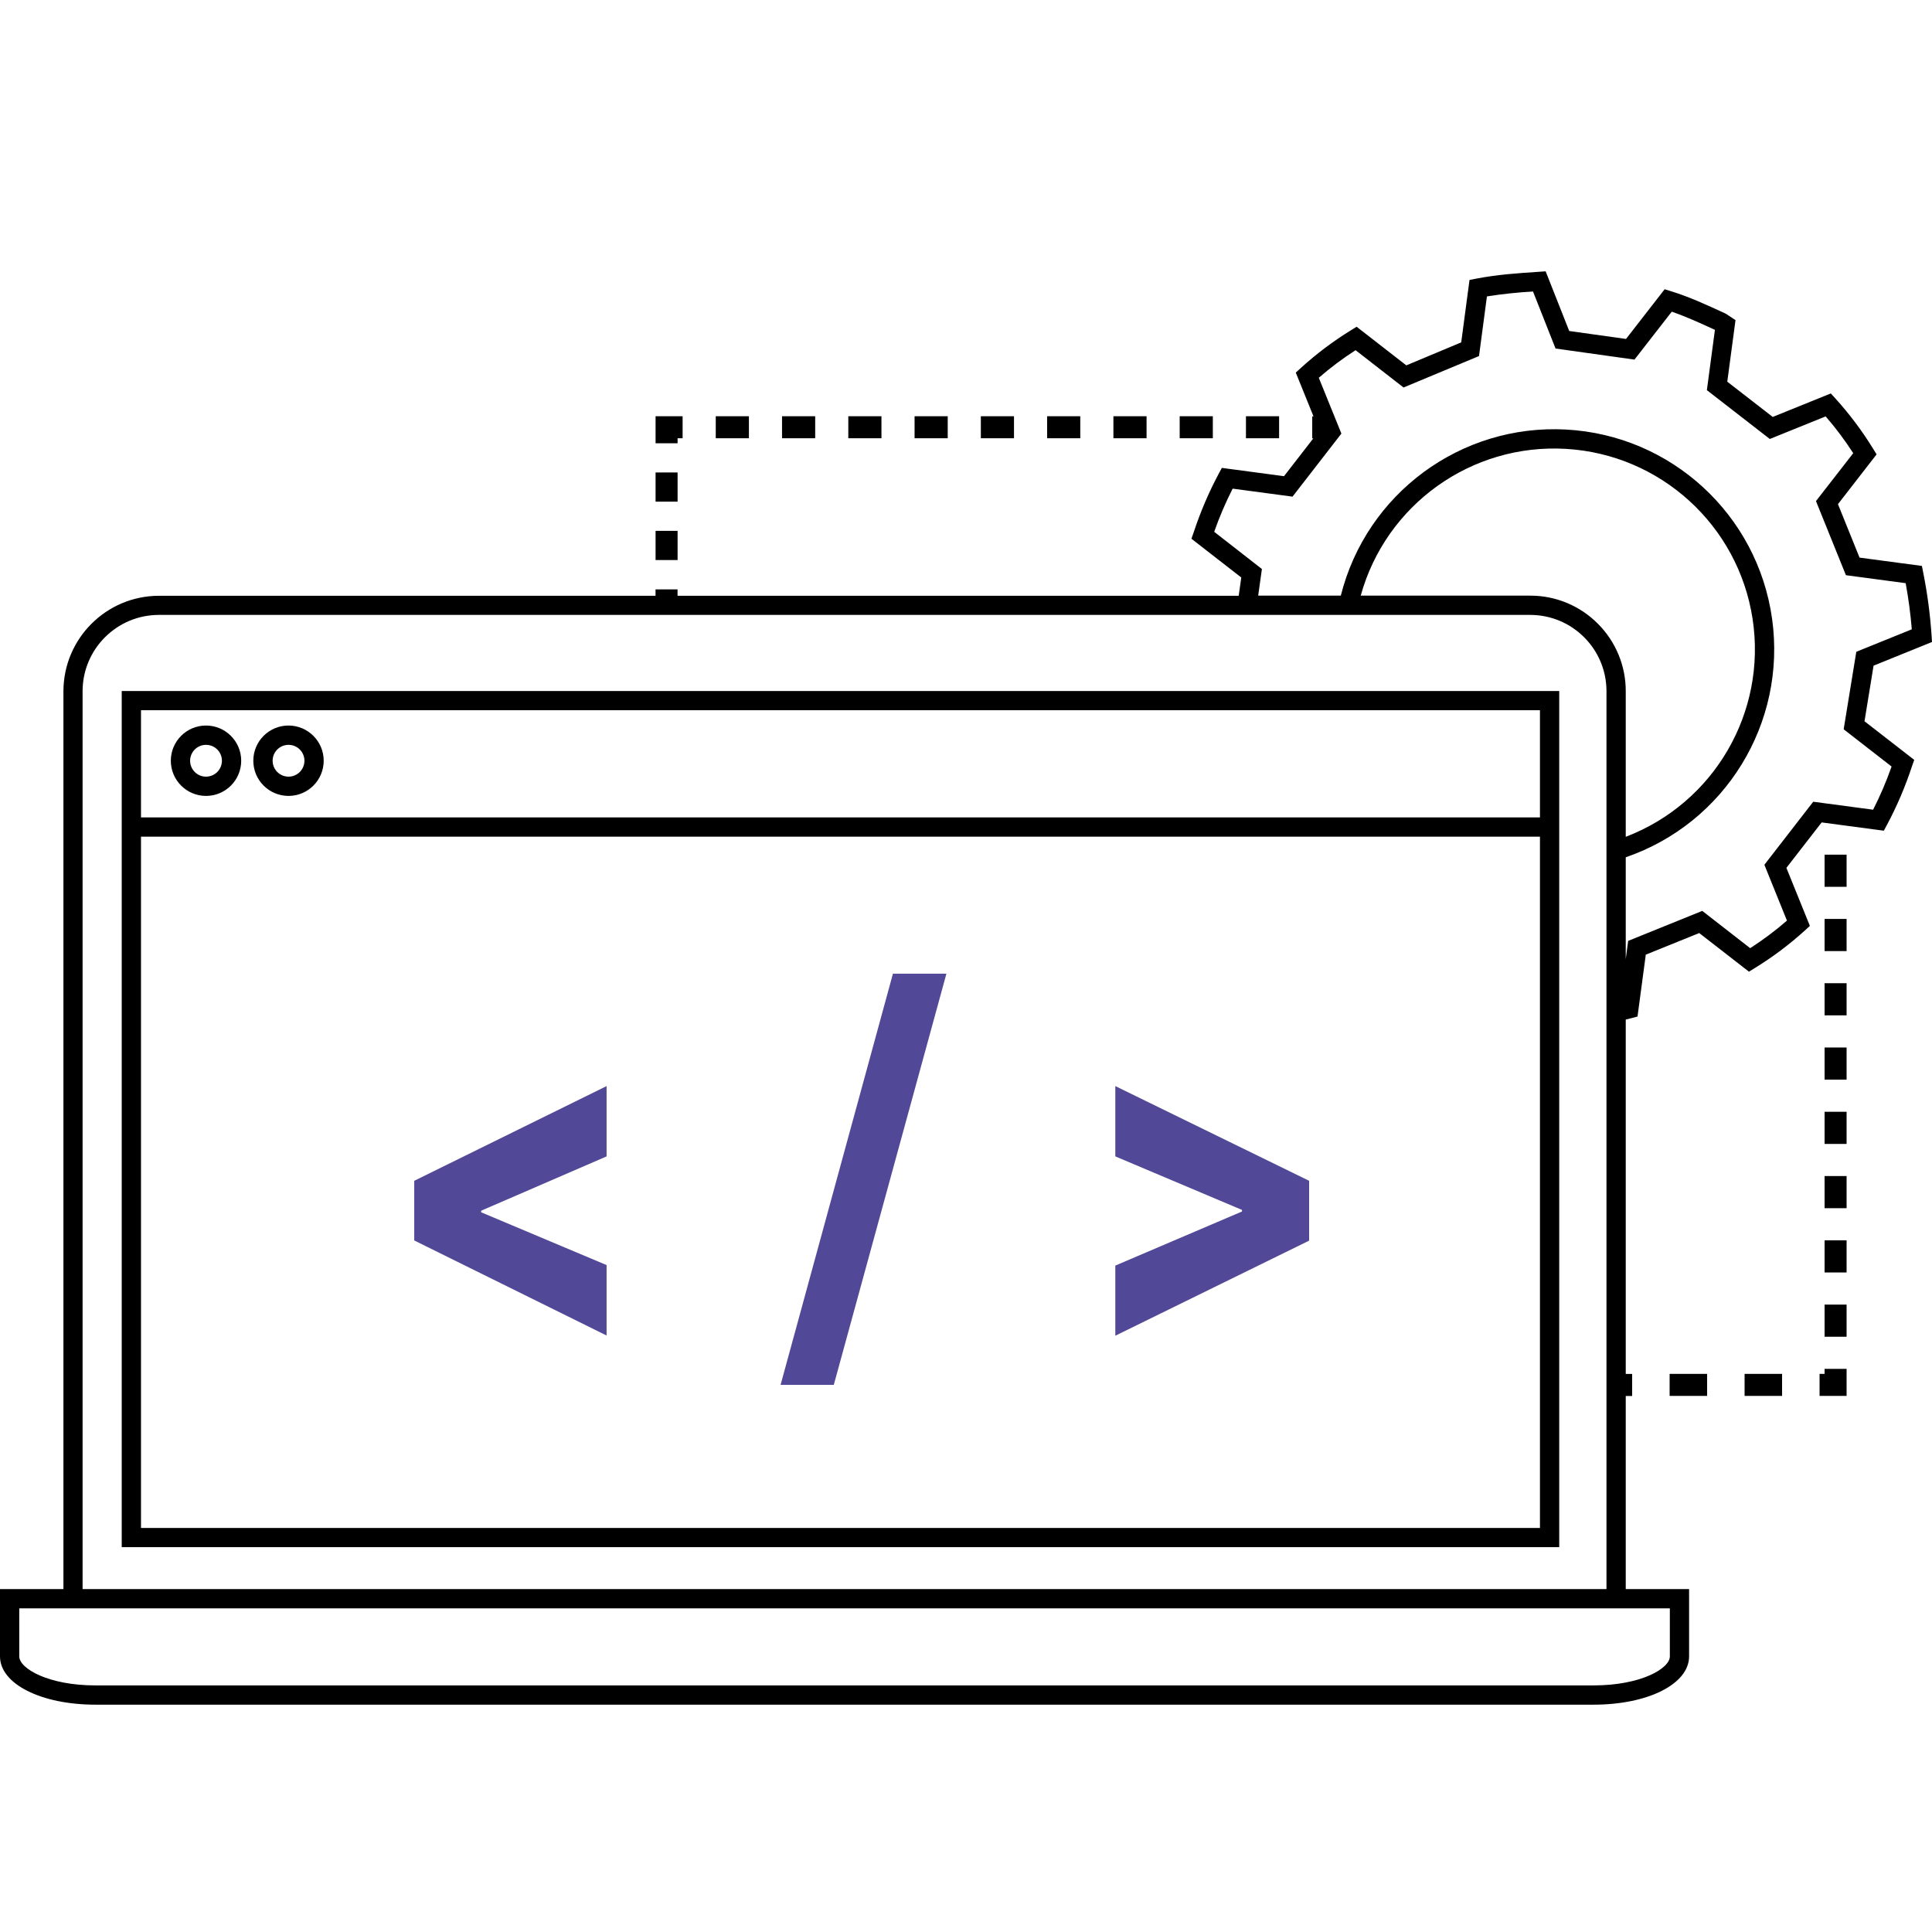
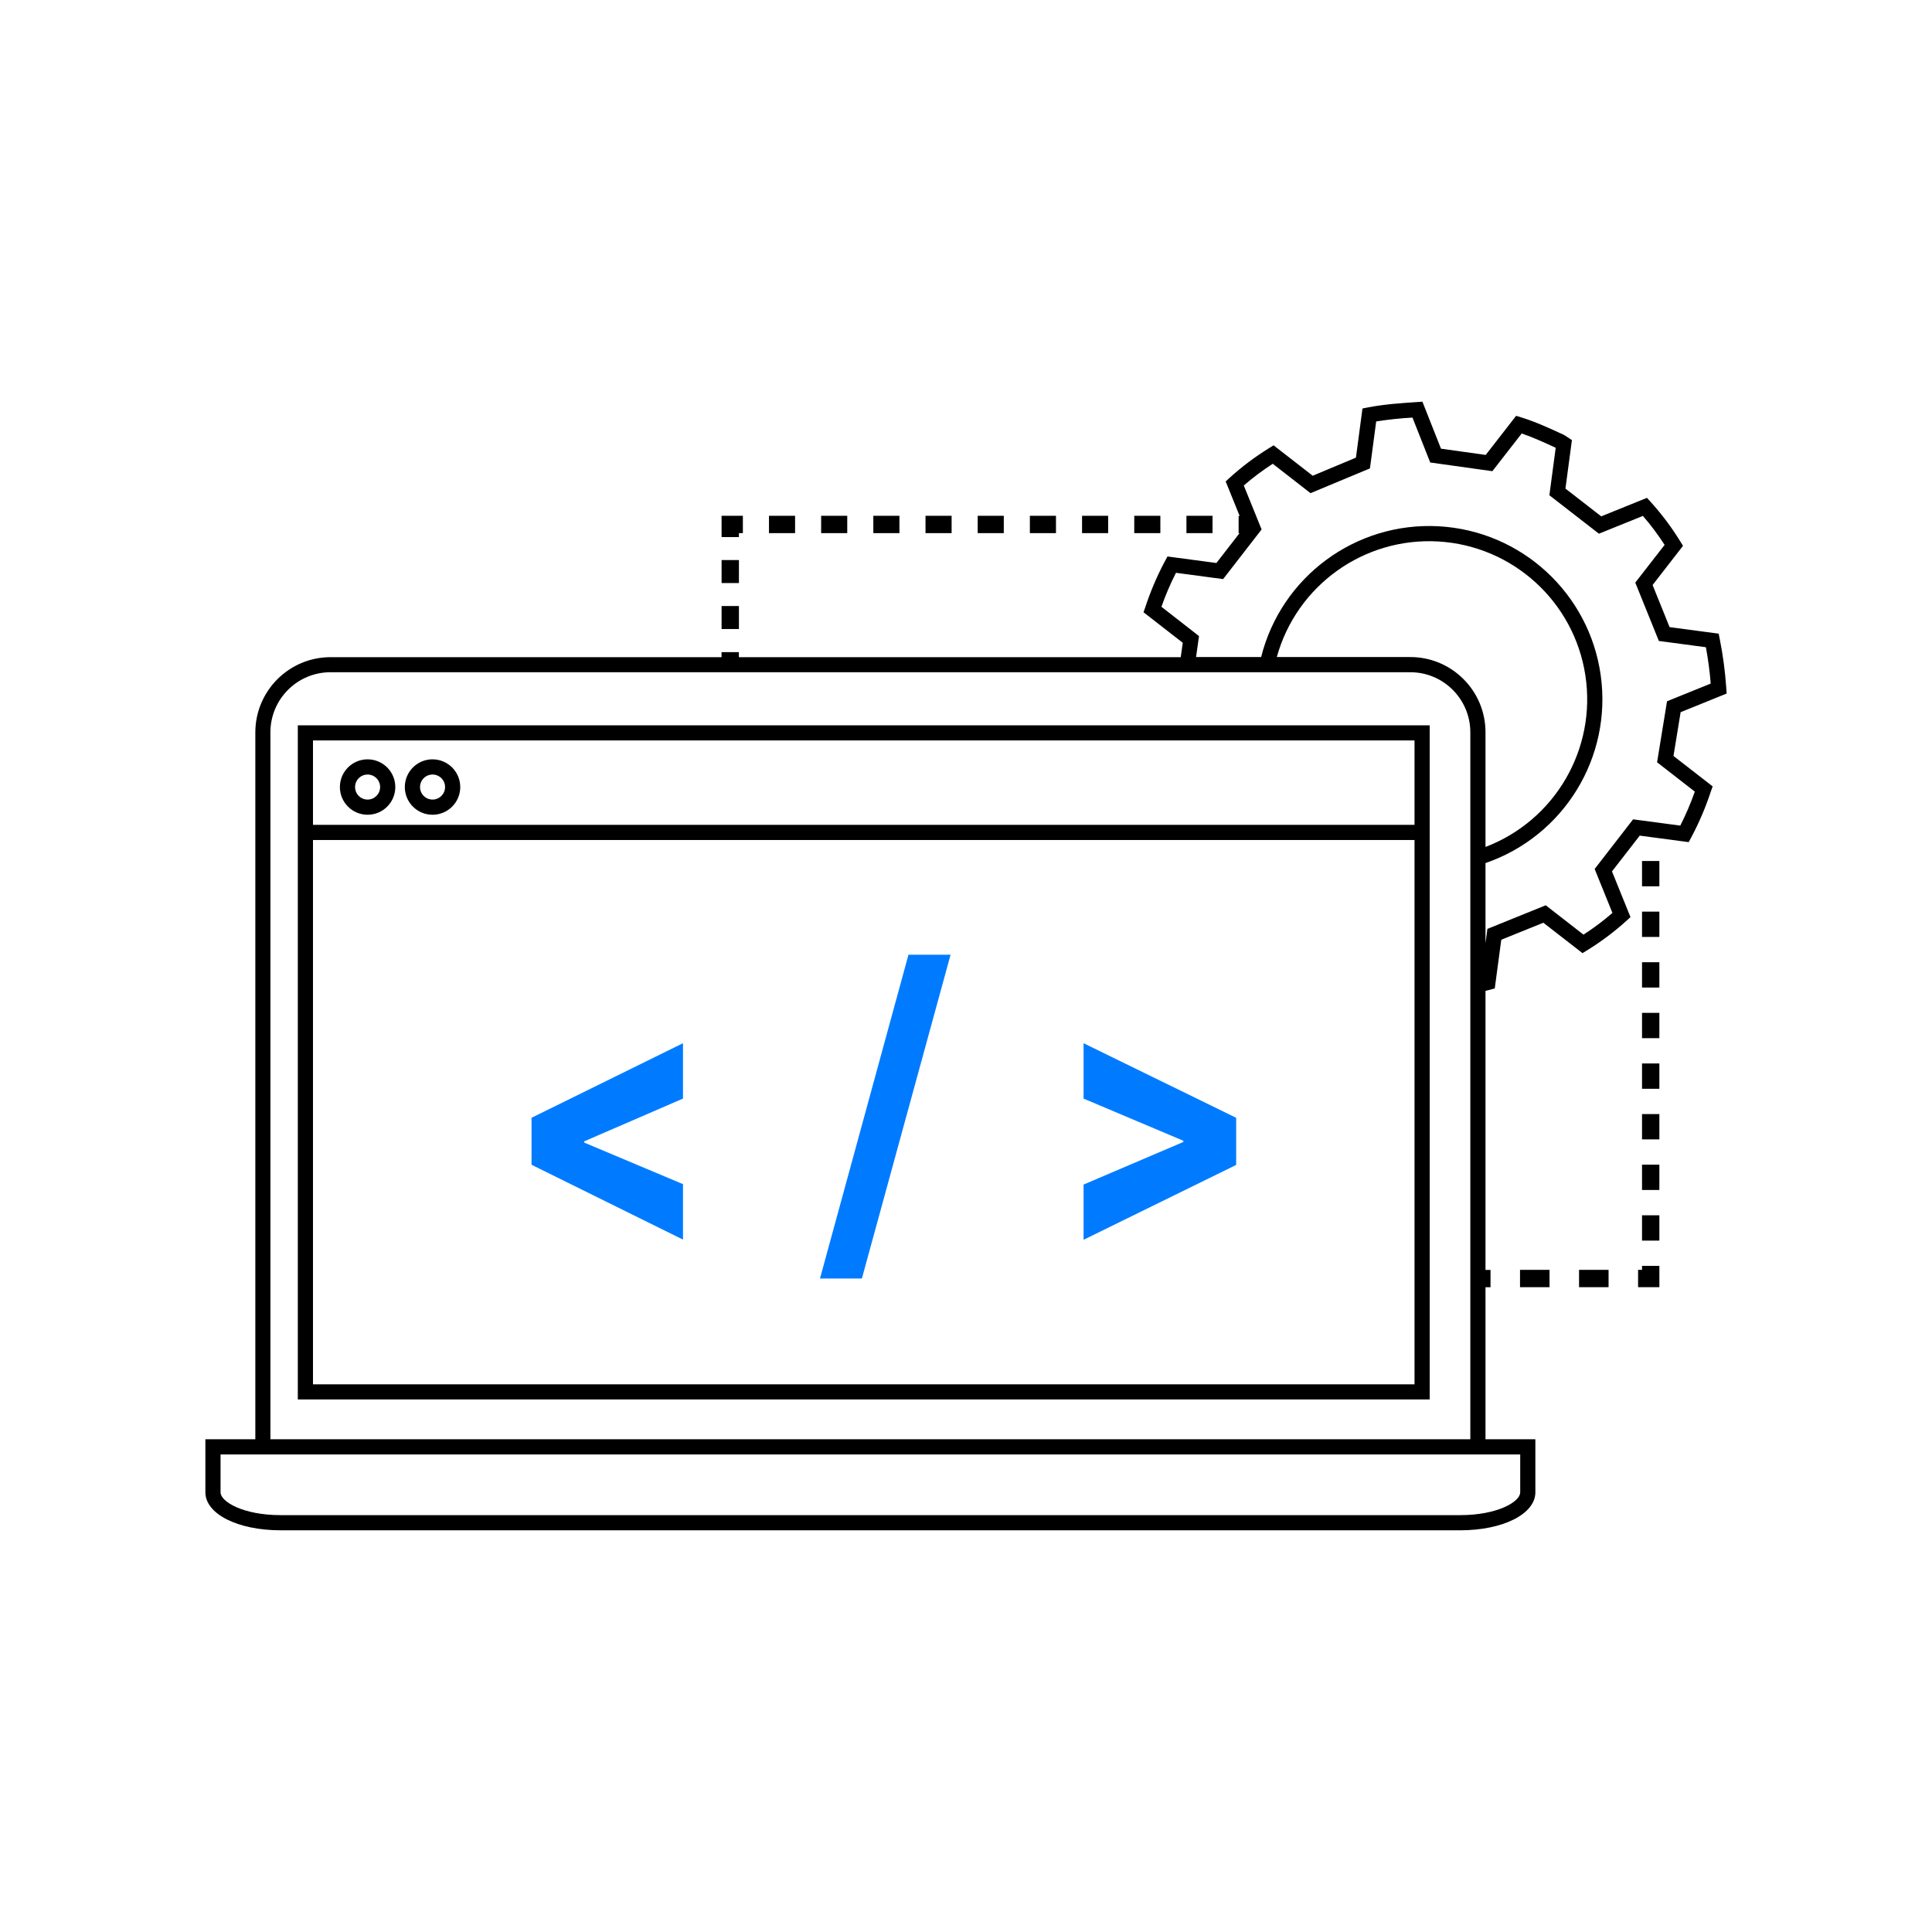
- <svg xmlns="http://www.w3.org/2000/svg" viewBox="0 0 850.39 850.39">
-   <g id="ICONS">
-     <path d="M211.78,532.91v.69L267,556.84v31L182.33,546V519.74L267,478.05V509Z" fill="#514897" />
-     <path d="M367,609.57H343.58l49.46-181h23.54Z" fill="#514897" />
-     <path d="M546.68,533.25v-.69L490.92,509V478.05l85.31,41.69v26.34l-85.31,41.85V557.06Z" fill="#514897" />
-     <path d="M53.58,681H686.31V304.16H53.58Zm8.48-368.39H677.83v47.18H62.06Zm0,55.66H677.83V672.55H62.06Z" />
-     <path d="M90.68,319.35a15.49,15.49,0,1,0,15.49,15.49A15.51,15.51,0,0,0,90.68,319.35Zm0,22.5a7,7,0,1,1,7-7A7,7,0,0,1,90.68,341.85Z" />
-     <path d="M127,319.35a15.49,15.49,0,1,0,15.48,15.49A15.51,15.51,0,0,0,127,319.35Zm0,22.5a7,7,0,1,1,7-7A7,7,0,0,1,127,341.85Z" />
-     <path d="M824.67,293l25.72-10.42-.2-3.06a214.64,214.64,0,0,0-3.65-27.42l-.6-3-27.44-3.66L809,221.91,826,200l-1.54-2.5a148.86,148.86,0,0,0-16.61-22.13l-2-2.19-25.57,10.34-20-15.52,3.62-27.09-4-2.66-.57-.31c-7.74-3.58-15.74-7.27-23.82-9.76l-2.8-.86-17,21.87-25-3.5-10.38-26.26-3.08.21c-9,.59-18.2,1.21-27.43,3l-3,.59-3.65,27.47L619,160.82l-21.87-17-2.5,1.55A149.32,149.32,0,0,0,572.54,162l-2.19,2,7.8,19.27h-.56v9.69h.48l-12.9,16.64-27.36-3.65-1.39,2.58a163,163,0,0,0-11,25.76l-1,2.84,21.94,17.06-1.13,8.05h-247v-2.82h-9.69v2.82H69.92a42.1,42.1,0,0,0-42,42.05V699.45H0v29.63c0,12.12,18.08,21.25,42.05,21.25H701.42c24,0,42.05-9.13,42.05-21.25V699.45H715.59v-85h2.81v-9.69h-2.81v-156c.81-.19,1.63-.38,2.45-.6l2.73-.73,3.64-27.23,23.52-9.51,21.89,17,2.5-1.54a148.78,148.78,0,0,0,22.14-16.61l2.18-2L786.3,382l15.52-20,27.36,3.64,1.39-2.57a163,163,0,0,0,11-25.76l1-2.84-21.89-17ZM36.35,304.23a33.61,33.61,0,0,1,33.57-33.57H673.53a33.58,33.58,0,0,1,33.58,33.57V699.45H36.35ZM735,707.93v21.15c0,5.33-12.77,12.77-33.57,12.77H42.05c-20.8,0-33.57-7.44-33.57-12.77V707.93ZM703.27,274.49a41.77,41.77,0,0,0-29.74-12.31h-74.6A88.36,88.36,0,1,1,715.59,368.33v-64.1A41.82,41.82,0,0,0,703.27,274.49ZM832.6,337.4a154.85,154.85,0,0,1-8.13,19l-26.36-3.51-21.5,27.75,9.94,24.57a140.9,140.9,0,0,1-16.19,12.14l-21.09-16.41-32.62,13.2-1.06,8V377.34A96.84,96.84,0,1,0,590.17,262.18H553.8l1.64-11.73-21-16.37a153.69,153.69,0,0,1,8.13-19l26.35,3.52,21.51-27.75-9.95-24.57a140.61,140.61,0,0,1,16.19-12.14l21.11,16.42L651,156.72l3.49-26.25a202.51,202.51,0,0,1,20.28-2.16l9.92,25.1,34.74,4.87,16.41-21.09c6.32,2.18,12.74,5.1,19,8l-3.54,26.54L779,193.22l24.58-9.94a143,143,0,0,1,12.14,16.19l-16.4,21.09,13.18,32.62,26.3,3.51A204.74,204.74,0,0,1,841.5,277l-24.43,9.89L811.51,321Z" />
-     <rect x="288.56" y="233.66" width="9.69" height="12.85" />
-     <rect x="288.56" y="207.96" width="9.69" height="12.85" />
-     <polygon points="298.25 192.9 300.46 192.9 300.46 183.21 288.56 183.21 288.56 195.11 298.25 195.11 298.25 192.9" />
-     <rect x="490.08" y="183.21" width="14.59" height="9.69" />
-     <rect x="431.73" y="183.21" width="14.59" height="9.69" />
-     <rect x="548.42" y="183.21" width="14.59" height="9.69" />
-     <rect x="519.25" y="183.21" width="14.59" height="9.69" />
-     <rect x="460.9" y="183.21" width="14.59" height="9.69" />
-     <rect x="402.56" y="183.21" width="14.59" height="9.69" />
-     <rect x="344.22" y="183.21" width="14.59" height="9.69" />
-     <rect x="315.05" y="183.21" width="14.59" height="9.69" />
-     <rect x="373.39" y="183.21" width="14.59" height="9.69" />
-     <rect x="803.11" y="517.65" width="9.69" height="14.15" />
-     <rect x="803.11" y="489.36" width="9.69" height="14.15" />
-     <rect x="803.11" y="461.07" width="9.69" height="14.15" />
-     <rect x="803.11" y="404.48" width="9.69" height="14.15" />
-     <rect x="803.11" y="376.19" width="9.69" height="14.15" />
-     <rect x="803.11" y="432.77" width="9.69" height="14.15" />
-     <rect x="803.11" y="545.94" width="9.69" height="14.15" />
-     <rect x="803.11" y="574.23" width="9.69" height="14.15" />
-     <polygon points="803.11 604.73 800.9 604.73 800.9 614.42 812.8 614.42 812.8 602.52 803.11 602.52 803.11 604.73" />
-     <rect x="767.9" y="604.73" width="16.5" height="9.69" />
-     <rect x="734.9" y="604.73" width="16.5" height="9.69" />
+ <svg xmlns="http://www.w3.org/2000/svg" version="1.1" width="1080" height="1080" viewBox="0 0 1080 1080" xml:space="preserve">
+   <defs>
+ </defs>
+   <g transform="matrix(1 0 0 1 540 540)" id="087159ae-d01d-43b9-a38c-ca035537f12f">
+     <rect style="stroke: none; stroke-width: 1; stroke-dasharray: none; stroke-linecap: butt; stroke-dashoffset: 0; stroke-linejoin: miter; stroke-miterlimit: 4; fill: rgb(255,255,255); fill-rule: nonzero; opacity: 1; visibility: hidden;" vector-effect="non-scaling-stroke" x="-540" y="-540" rx="0" ry="0" width="1080" height="1080" />
+   </g>
+   <g transform="matrix(1 0 0 1 540 540)" id="04fbf65a-b7e9-4d41-a5cf-26887444266c">
+ </g>
+   <g transform="matrix(1 0 0 1 339.47 638.06)">
+     <path style="stroke: none; stroke-width: 1; stroke-dasharray: none; stroke-linecap: butt; stroke-dashoffset: 0; stroke-linejoin: miter; stroke-miterlimit: 4; fill: rgb(0,123,255); fill-rule: nonzero; opacity: 1;" vector-effect="non-scaling-stroke" transform=" translate(-224.67, -532.95)" d="M 211.78 532.91 L 211.78 533.6 L 267 556.84 L 267 587.84 L 182.33 546 L 182.33 519.74 L 267 478.05 L 267 509 Z" stroke-linecap="round" />
+   </g>
+   <g transform="matrix(1 0 0 1 494.88 624.19)">
+     <path style="stroke: none; stroke-width: 1; stroke-dasharray: none; stroke-linecap: butt; stroke-dashoffset: 0; stroke-linejoin: miter; stroke-miterlimit: 4; fill: rgb(0,123,255); fill-rule: nonzero; opacity: 1;" vector-effect="non-scaling-stroke" transform=" translate(-380.08, -519.07)" d="M 367 609.57 L 343.58 609.57 L 393.04 428.57 L 416.58 428.57 Z" stroke-linecap="round" />
+   </g>
+   <g transform="matrix(1 0 0 1 648.38 638.11)">
+     <path style="stroke: none; stroke-width: 1; stroke-dasharray: none; stroke-linecap: butt; stroke-dashoffset: 0; stroke-linejoin: miter; stroke-miterlimit: 4; fill: rgb(0,123,255); fill-rule: nonzero; opacity: 1;" vector-effect="non-scaling-stroke" transform=" translate(-533.58, -532.99)" d="M 546.68 533.25 L 546.68 532.56 L 490.92 509 L 490.92 478.05 L 576.23 519.74 L 576.23 546.08 L 490.92 587.93 L 490.92 557.06 Z" stroke-linecap="round" />
+   </g>
+   <g transform="matrix(1 0 0 1 482.84 593.88)">
+     <path style="stroke: none; stroke-width: 1; stroke-dasharray: none; stroke-linecap: butt; stroke-dashoffset: 0; stroke-linejoin: miter; stroke-miterlimit: 4; fill: rgb(0,0,0); fill-rule: nonzero; opacity: 1;" vector-effect="non-scaling-stroke" transform=" translate(-369.94, -492.58)" d="M 53.58 681 L 686.31 681 L 686.31 304.16 L 53.58 304.16 Z M 62.06 312.61 L 677.83 312.61 L 677.83 359.79 L 62.06 359.79 Z M 62.06 368.27 L 677.83 368.27 L 677.83 672.55 L 62.06 672.55 Z" stroke-linecap="round" />
+   </g>
+   <g transform="matrix(1 0 0 1 205.49 439.96)">
+     <path style="stroke: none; stroke-width: 1; stroke-dasharray: none; stroke-linecap: butt; stroke-dashoffset: 0; stroke-linejoin: miter; stroke-miterlimit: 4; fill: rgb(0,0,0); fill-rule: nonzero; opacity: 1;" vector-effect="non-scaling-stroke" transform=" translate(-90.68, -334.84)" d="M 90.68 319.35 C 82.125 319.35 75.19 326.285 75.19 334.84 C 75.19 343.395 82.125 350.33 90.68 350.33 C 99.235 350.33 106.17 343.395 106.17 334.84 C 106.159 326.29 99.23 319.361 90.68 319.35 Z M 90.68 341.85 C 86.814 341.85 83.68 338.716 83.68 334.85 C 83.68 330.984 86.814 327.85 90.68 327.85 C 94.546 327.85 97.68 330.984 97.68 334.85 C 97.68 338.716 94.546 341.85 90.68 341.85 Z" stroke-linecap="round" />
+   </g>
+   <g transform="matrix(1 0 0 1 241.79 439.96)">
+     <path style="stroke: none; stroke-width: 1; stroke-dasharray: none; stroke-linecap: butt; stroke-dashoffset: 0; stroke-linejoin: miter; stroke-miterlimit: 4; fill: rgb(0,0,0); fill-rule: nonzero; opacity: 1;" vector-effect="non-scaling-stroke" transform=" translate(-126.99, -334.84)" d="M 127 319.35 C 120.734 319.346 115.083 323.117 112.682 328.905 C 110.281 334.693 111.604 341.357 116.033 345.79 C 120.463 350.222 127.126 351.549 132.915 349.152 C 138.705 346.755 142.48 341.106 142.48 334.84 C 142.469 326.294 135.546 319.367 127 319.35 Z M 127 341.85 C 123.134 341.85 120 338.716 120 334.85 C 120 330.984 123.134 327.85 127 327.85 C 130.866 327.85 134 330.984 134 334.85 C 134 338.716 130.866 341.85 127 341.85 Z" stroke-linecap="round" />
+   </g>
+   <g transform="matrix(1 0 0 1 540 540)">
+     <path style="stroke: none; stroke-width: 1; stroke-dasharray: none; stroke-linecap: butt; stroke-dashoffset: 0; stroke-linejoin: miter; stroke-miterlimit: 4; fill: rgb(0,0,0); fill-rule: nonzero; opacity: 1;" vector-effect="non-scaling-stroke" transform=" translate(-425.19, -434.88)" d="M 824.67 293 L 850.39 282.58 L 850.19 279.52 C 849.564 270.311 848.345 261.152 846.54 252.1 L 845.94 249.1 L 818.5 245.44 L 809 221.91 L 826 200 L 824.46 197.5 C 819.622 189.624 814.062 182.215 807.85 175.37 L 805.85 173.18 L 780.28 183.52 L 760.28 168 L 763.9 140.91 L 759.9 138.25 L 759.33 137.94 C 751.59 134.36 743.59 130.67 735.51 128.18 L 732.71 127.32 L 715.71 149.19 L 690.71 145.69 L 680.33 119.43 L 677.25 119.64 C 668.25 120.23 659.05 120.85 649.82 122.64 L 646.82 123.23 L 643.17 150.7 L 619 160.82 L 597.13 143.82 L 594.63 145.37 C 586.768 150.218 579.373 155.785 572.54 162 L 570.35 164 L 578.15 183.27 L 577.59 183.27 L 577.59 192.96 L 578.07 192.96 L 565.17 209.6 L 537.81 205.95 L 536.42 208.53 C 532.021 216.785 528.341 225.404 525.42 234.29 L 524.42 237.13 L 546.36 254.19 L 545.23 262.24 L 298.23 262.24 L 298.23 259.42 L 288.54 259.42 L 288.54 262.24 L 69.92 262.24 C 46.727 262.295 27.947 281.097 27.92 304.29 L 27.92 699.45 L 0 699.45 L 0 729.08 C 0 741.2 18.08 750.33 42.05 750.33 L 701.42 750.33 C 725.42 750.33 743.47 741.2 743.47 729.08 L 743.47 699.45 L 715.59 699.45 L 715.59 614.45 L 718.4 614.45 L 718.4 604.76 L 715.59 604.76 L 715.59 448.76 C 716.4 448.57 717.22 448.38 718.04 448.16 L 720.77 447.43 L 724.41 420.2 L 747.93 410.69 L 769.82 427.69 L 772.32 426.15 C 780.2 421.313 787.612 415.753 794.46 409.54 L 796.64 407.54 L 786.3 382 L 801.82 362 L 829.18 365.64 L 830.57 363.07 C 834.969 354.815 838.649 346.196 841.57 337.31 L 842.57 334.47 L 820.68 317.47 Z M 36.35 304.23 C 36.372 285.699 51.389 270.682 69.92 270.66 L 673.53 270.66 C 692.072 270.66 707.104 285.688 707.11 304.23 L 707.11 699.45 L 36.35 699.45 Z M 735 707.93 L 735 729.08 C 735 734.41 722.23 741.85 701.43 741.85 L 42.05 741.85 C 21.25 741.85 8.48 734.41 8.48 729.08 L 8.48 707.93 Z M 703.27 274.49 C 695.399 266.579 684.69 262.146 673.53 262.18 L 598.93 262.18 C 610.053 222.047 647.689 195.128 689.264 197.571 C 730.838 200.015 765.063 231.156 771.408 272.316 C 777.754 313.476 754.498 353.479 715.59 368.33 L 715.59 304.23 C 715.616 293.07 711.18 282.362 703.27 274.49 Z M 832.6 337.4 C 830.316 343.907 827.6 350.255 824.47 356.4 L 798.11 352.89 L 776.61 380.64 L 786.55 405.21 C 781.451 409.639 776.041 413.697 770.36 417.35 L 749.27 400.94 L 716.65 414.14 L 715.59 422.14 L 715.59 377.34 C 759.413 362.268 786.416 318.26 780.002 272.363 C 773.589 226.466 735.558 191.546 689.282 189.064 C 643.005 186.582 601.457 217.233 590.17 262.18 L 553.8 262.18 L 555.44 250.45 L 534.44 234.08 C 536.721 227.571 539.437 221.224 542.57 215.08 L 568.92 218.6 L 590.43 190.85 L 580.48 166.28 C 585.578 161.85 590.989 157.793 596.67 154.14 L 617.78 170.56 L 651 156.72 L 654.49 130.47 C 661.209 129.41 667.978 128.689 674.77 128.31 L 684.69 153.41 L 719.43 158.28 L 735.84 137.19 C 742.16 139.37 748.58 142.29 754.84 145.19 L 751.3 171.73 L 779 193.22 L 803.58 183.28 C 808.004 188.383 812.061 193.793 815.72 199.47 L 799.32 220.56 L 812.5 253.18 L 838.8 256.69 C 840.038 263.411 840.94 270.189 841.5 277 L 817.07 286.89 L 811.51 321 Z" stroke-linecap="round" />
+   </g>
+   <g transform="matrix(1 0 0 1 408.22 345.2)">
+     <rect style="stroke: none; stroke-width: 1; stroke-dasharray: none; stroke-linecap: butt; stroke-dashoffset: 0; stroke-linejoin: miter; stroke-miterlimit: 4; fill: rgb(0,0,0); fill-rule: nonzero; opacity: 1;" vector-effect="non-scaling-stroke" x="-4.845" y="-6.425" rx="0" ry="0" width="9.69" height="12.85" />
+   </g>
+   <g transform="matrix(1 0 0 1 408.22 319.5)">
+     <rect style="stroke: none; stroke-width: 1; stroke-dasharray: none; stroke-linecap: butt; stroke-dashoffset: 0; stroke-linejoin: miter; stroke-miterlimit: 4; fill: rgb(0,0,0); fill-rule: nonzero; opacity: 1;" vector-effect="non-scaling-stroke" x="-4.845" y="-6.425" rx="0" ry="0" width="9.69" height="12.85" />
+   </g>
+   <g transform="matrix(1 0 0 1 409.32 294.28)">
+     <polygon style="stroke: none; stroke-width: 1; stroke-dasharray: none; stroke-linecap: butt; stroke-dashoffset: 0; stroke-linejoin: miter; stroke-miterlimit: 4; fill: rgb(0,0,0); fill-rule: nonzero; opacity: 1;" vector-effect="non-scaling-stroke" points="3.74,3.74 5.95,3.74 5.95,-5.95 -5.95,-5.95 -5.95,5.95 3.74,5.95 3.74,3.74 " />
+   </g>
+   <g transform="matrix(1 0 0 1 612.17 293.18)">
+     <rect style="stroke: none; stroke-width: 1; stroke-dasharray: none; stroke-linecap: butt; stroke-dashoffset: 0; stroke-linejoin: miter; stroke-miterlimit: 4; fill: rgb(0,0,0); fill-rule: nonzero; opacity: 1;" vector-effect="non-scaling-stroke" x="-7.295" y="-4.845" rx="0" ry="0" width="14.59" height="9.69" />
+   </g>
+   <g transform="matrix(1 0 0 1 553.83 293.18)">
+     <rect style="stroke: none; stroke-width: 1; stroke-dasharray: none; stroke-linecap: butt; stroke-dashoffset: 0; stroke-linejoin: miter; stroke-miterlimit: 4; fill: rgb(0,0,0); fill-rule: nonzero; opacity: 1;" vector-effect="non-scaling-stroke" x="-7.295" y="-4.845" rx="0" ry="0" width="14.59" height="9.69" />
+   </g>
+   <g transform="matrix(1 0 0 1 670.52 293.18)">
+     <rect style="stroke: none; stroke-width: 1; stroke-dasharray: none; stroke-linecap: butt; stroke-dashoffset: 0; stroke-linejoin: miter; stroke-miterlimit: 4; fill: rgb(0,0,0); fill-rule: nonzero; opacity: 1;" vector-effect="non-scaling-stroke" x="-7.295" y="-4.845" rx="0" ry="0" width="14.59" height="9.69" />
+   </g>
+   <g transform="matrix(1 0 0 1 641.35 293.18)">
+     <rect style="stroke: none; stroke-width: 1; stroke-dasharray: none; stroke-linecap: butt; stroke-dashoffset: 0; stroke-linejoin: miter; stroke-miterlimit: 4; fill: rgb(0,0,0); fill-rule: nonzero; opacity: 1;" vector-effect="non-scaling-stroke" x="-7.295" y="-4.845" rx="0" ry="0" width="14.59" height="9.69" />
+   </g>
+   <g transform="matrix(1 0 0 1 583 293.18)">
+     <rect style="stroke: none; stroke-width: 1; stroke-dasharray: none; stroke-linecap: butt; stroke-dashoffset: 0; stroke-linejoin: miter; stroke-miterlimit: 4; fill: rgb(0,0,0); fill-rule: nonzero; opacity: 1;" vector-effect="non-scaling-stroke" x="-7.295" y="-4.845" rx="0" ry="0" width="14.59" height="9.69" />
+   </g>
+   <g transform="matrix(1 0 0 1 524.66 293.18)">
+     <rect style="stroke: none; stroke-width: 1; stroke-dasharray: none; stroke-linecap: butt; stroke-dashoffset: 0; stroke-linejoin: miter; stroke-miterlimit: 4; fill: rgb(0,0,0); fill-rule: nonzero; opacity: 1;" vector-effect="non-scaling-stroke" x="-7.295" y="-4.845" rx="0" ry="0" width="14.59" height="9.69" />
+   </g>
+   <g transform="matrix(1 0 0 1 466.32 293.18)">
+     <rect style="stroke: none; stroke-width: 1; stroke-dasharray: none; stroke-linecap: butt; stroke-dashoffset: 0; stroke-linejoin: miter; stroke-miterlimit: 4; fill: rgb(0,0,0); fill-rule: nonzero; opacity: 1;" vector-effect="non-scaling-stroke" x="-7.295" y="-4.845" rx="0" ry="0" width="14.59" height="9.69" />
+   </g>
+   <g transform="matrix(1 0 0 1 437.16 293.18)">
+     <rect style="stroke: none; stroke-width: 1; stroke-dasharray: none; stroke-linecap: butt; stroke-dashoffset: 0; stroke-linejoin: miter; stroke-miterlimit: 4; fill: rgb(0,0,0); fill-rule: nonzero; opacity: 1;" vector-effect="non-scaling-stroke" x="-7.295" y="-4.845" rx="0" ry="0" width="14.59" height="9.69" />
+   </g>
+   <g transform="matrix(1 0 0 1 495.49 293.18)">
+     <rect style="stroke: none; stroke-width: 1; stroke-dasharray: none; stroke-linecap: butt; stroke-dashoffset: 0; stroke-linejoin: miter; stroke-miterlimit: 4; fill: rgb(0,0,0); fill-rule: nonzero; opacity: 1;" vector-effect="non-scaling-stroke" x="-7.295" y="-4.845" rx="0" ry="0" width="14.59" height="9.69" />
+   </g>
+   <g transform="matrix(1 0 0 1 922.75 629.85)">
+     <rect style="stroke: none; stroke-width: 1; stroke-dasharray: none; stroke-linecap: butt; stroke-dashoffset: 0; stroke-linejoin: miter; stroke-miterlimit: 4; fill: rgb(0,0,0); fill-rule: nonzero; opacity: 1;" vector-effect="non-scaling-stroke" x="-4.845" y="-7.075" rx="0" ry="0" width="9.69" height="14.15" />
+   </g>
+   <g transform="matrix(1 0 0 1 922.75 601.56)">
+     <rect style="stroke: none; stroke-width: 1; stroke-dasharray: none; stroke-linecap: butt; stroke-dashoffset: 0; stroke-linejoin: miter; stroke-miterlimit: 4; fill: rgb(0,0,0); fill-rule: nonzero; opacity: 1;" vector-effect="non-scaling-stroke" x="-4.845" y="-7.075" rx="0" ry="0" width="9.69" height="14.15" />
+   </g>
+   <g transform="matrix(1 0 0 1 922.75 573.27)">
+     <rect style="stroke: none; stroke-width: 1; stroke-dasharray: none; stroke-linecap: butt; stroke-dashoffset: 0; stroke-linejoin: miter; stroke-miterlimit: 4; fill: rgb(0,0,0); fill-rule: nonzero; opacity: 1;" vector-effect="non-scaling-stroke" x="-4.845" y="-7.075" rx="0" ry="0" width="9.69" height="14.15" />
+   </g>
+   <g transform="matrix(1 0 0 1 922.75 516.68)">
+     <rect style="stroke: none; stroke-width: 1; stroke-dasharray: none; stroke-linecap: butt; stroke-dashoffset: 0; stroke-linejoin: miter; stroke-miterlimit: 4; fill: rgb(0,0,0); fill-rule: nonzero; opacity: 1;" vector-effect="non-scaling-stroke" x="-4.845" y="-7.075" rx="0" ry="0" width="9.69" height="14.15" />
+   </g>
+   <g transform="matrix(1 0 0 1 922.75 488.38)">
+     <rect style="stroke: none; stroke-width: 1; stroke-dasharray: none; stroke-linecap: butt; stroke-dashoffset: 0; stroke-linejoin: miter; stroke-miterlimit: 4; fill: rgb(0,0,0); fill-rule: nonzero; opacity: 1;" vector-effect="non-scaling-stroke" x="-4.845" y="-7.075" rx="0" ry="0" width="9.69" height="14.15" />
+   </g>
+   <g transform="matrix(1 0 0 1 922.75 544.97)">
+     <rect style="stroke: none; stroke-width: 1; stroke-dasharray: none; stroke-linecap: butt; stroke-dashoffset: 0; stroke-linejoin: miter; stroke-miterlimit: 4; fill: rgb(0,0,0); fill-rule: nonzero; opacity: 1;" vector-effect="non-scaling-stroke" x="-4.845" y="-7.075" rx="0" ry="0" width="9.69" height="14.15" />
+   </g>
+   <g transform="matrix(1 0 0 1 922.75 658.13)">
+     <rect style="stroke: none; stroke-width: 1; stroke-dasharray: none; stroke-linecap: butt; stroke-dashoffset: 0; stroke-linejoin: miter; stroke-miterlimit: 4; fill: rgb(0,0,0); fill-rule: nonzero; opacity: 1;" vector-effect="non-scaling-stroke" x="-4.845" y="-7.075" rx="0" ry="0" width="9.69" height="14.15" />
+   </g>
+   <g transform="matrix(1 0 0 1 922.75 686.43)">
+     <rect style="stroke: none; stroke-width: 1; stroke-dasharray: none; stroke-linecap: butt; stroke-dashoffset: 0; stroke-linejoin: miter; stroke-miterlimit: 4; fill: rgb(0,0,0); fill-rule: nonzero; opacity: 1;" vector-effect="non-scaling-stroke" x="-4.845" y="-7.075" rx="0" ry="0" width="9.69" height="14.15" />
+   </g>
+   <g transform="matrix(1 0 0 1 921.65 713.59)">
+     <polygon style="stroke: none; stroke-width: 1; stroke-dasharray: none; stroke-linecap: butt; stroke-dashoffset: 0; stroke-linejoin: miter; stroke-miterlimit: 4; fill: rgb(0,0,0); fill-rule: nonzero; opacity: 1;" vector-effect="non-scaling-stroke" points="-3.74,-3.74 -5.95,-3.74 -5.95,5.95 5.95,5.95 5.95,-5.95 -3.74,-5.95 -3.74,-3.74 " />
+   </g>
+   <g transform="matrix(1 0 0 1 890.95 714.7)">
+     <rect style="stroke: none; stroke-width: 1; stroke-dasharray: none; stroke-linecap: butt; stroke-dashoffset: 0; stroke-linejoin: miter; stroke-miterlimit: 4; fill: rgb(0,0,0); fill-rule: nonzero; opacity: 1;" vector-effect="non-scaling-stroke" x="-8.25" y="-4.845" rx="0" ry="0" width="16.5" height="9.69" />
+   </g>
+   <g transform="matrix(1 0 0 1 857.95 714.7)">
+     <rect style="stroke: none; stroke-width: 1; stroke-dasharray: none; stroke-linecap: butt; stroke-dashoffset: 0; stroke-linejoin: miter; stroke-miterlimit: 4; fill: rgb(0,0,0); fill-rule: nonzero; opacity: 1;" vector-effect="non-scaling-stroke" x="-8.25" y="-4.845" rx="0" ry="0" width="16.5" height="9.69" />
+   </g>
+   <g transform="matrix(0 0 0 0 0 0)">
+     <g style="">
+ </g>
+   </g>
+   <g transform="matrix(0 0 0 0 0 0)">
+     <g style="">
+ </g>
+   </g>
+   <g transform="matrix(NaN NaN NaN NaN 0 0)">
+     <g style="">
+ </g>
+   </g>
+   <g transform="matrix(NaN NaN NaN NaN 0 0)">
+     <g style="">
+ </g>
+   </g>
+   <g transform="matrix(NaN NaN NaN NaN 0 0)">
+     <g style="">
+ </g>
  </g>
</svg>
